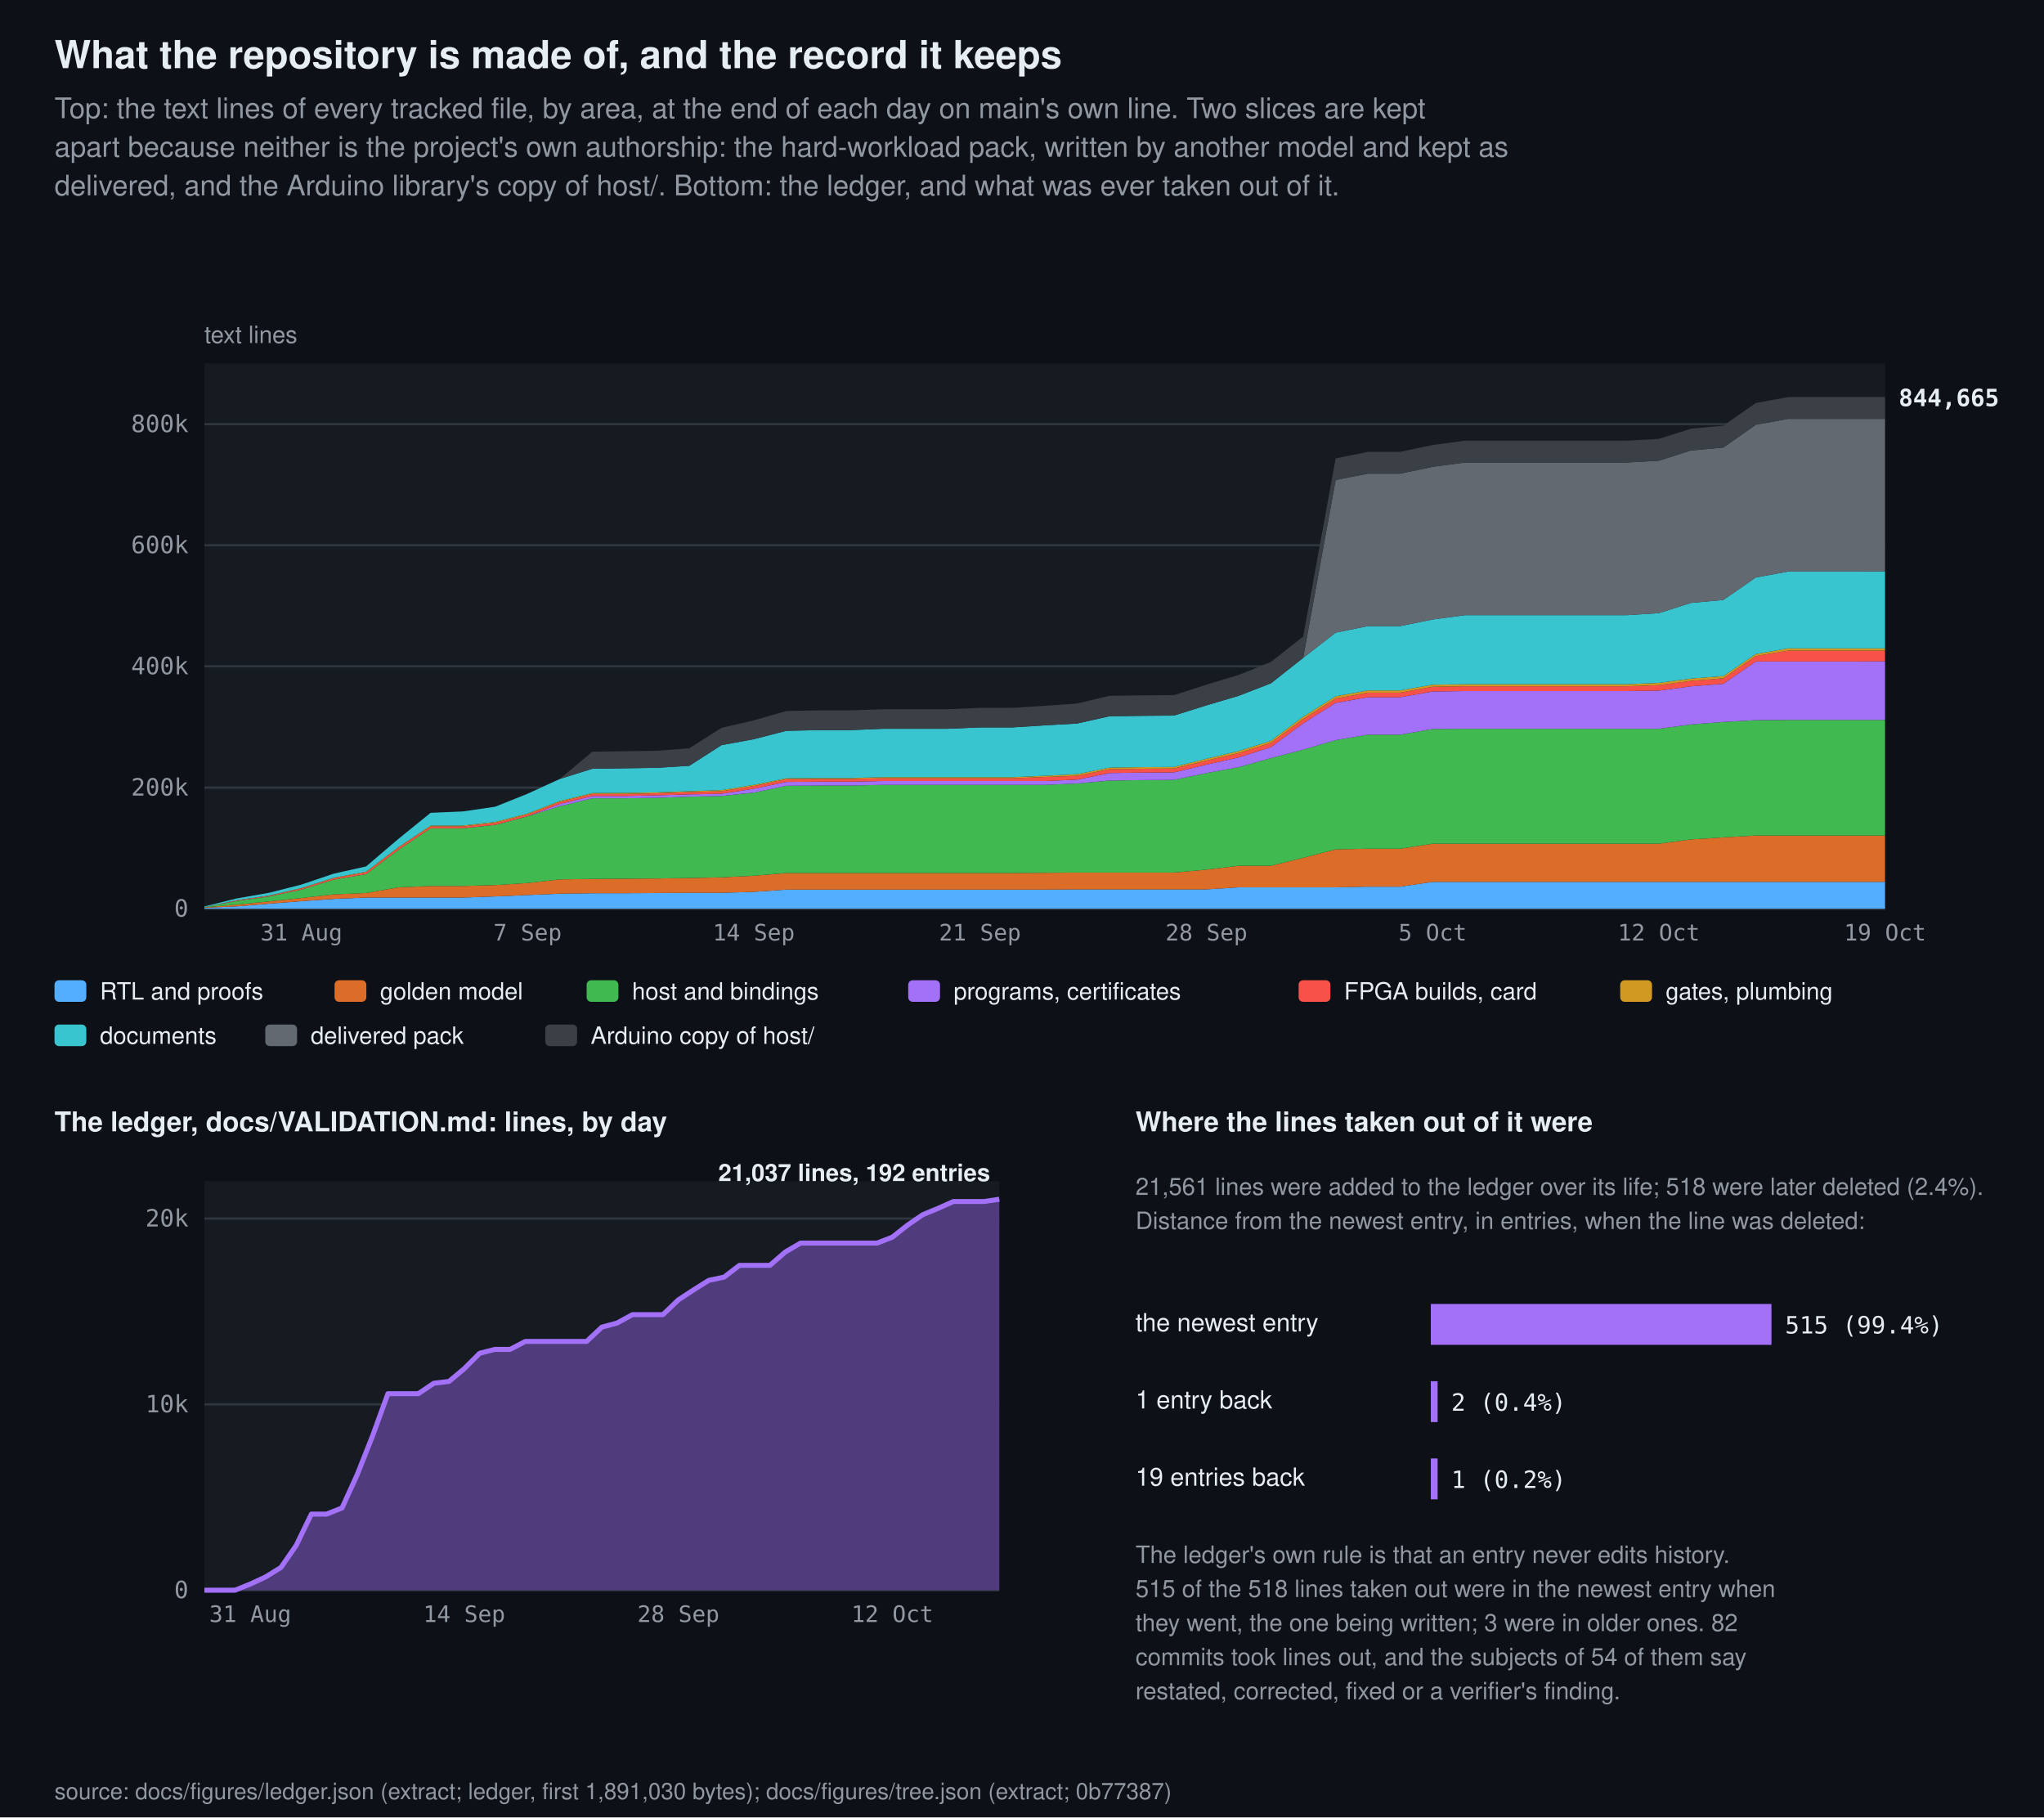
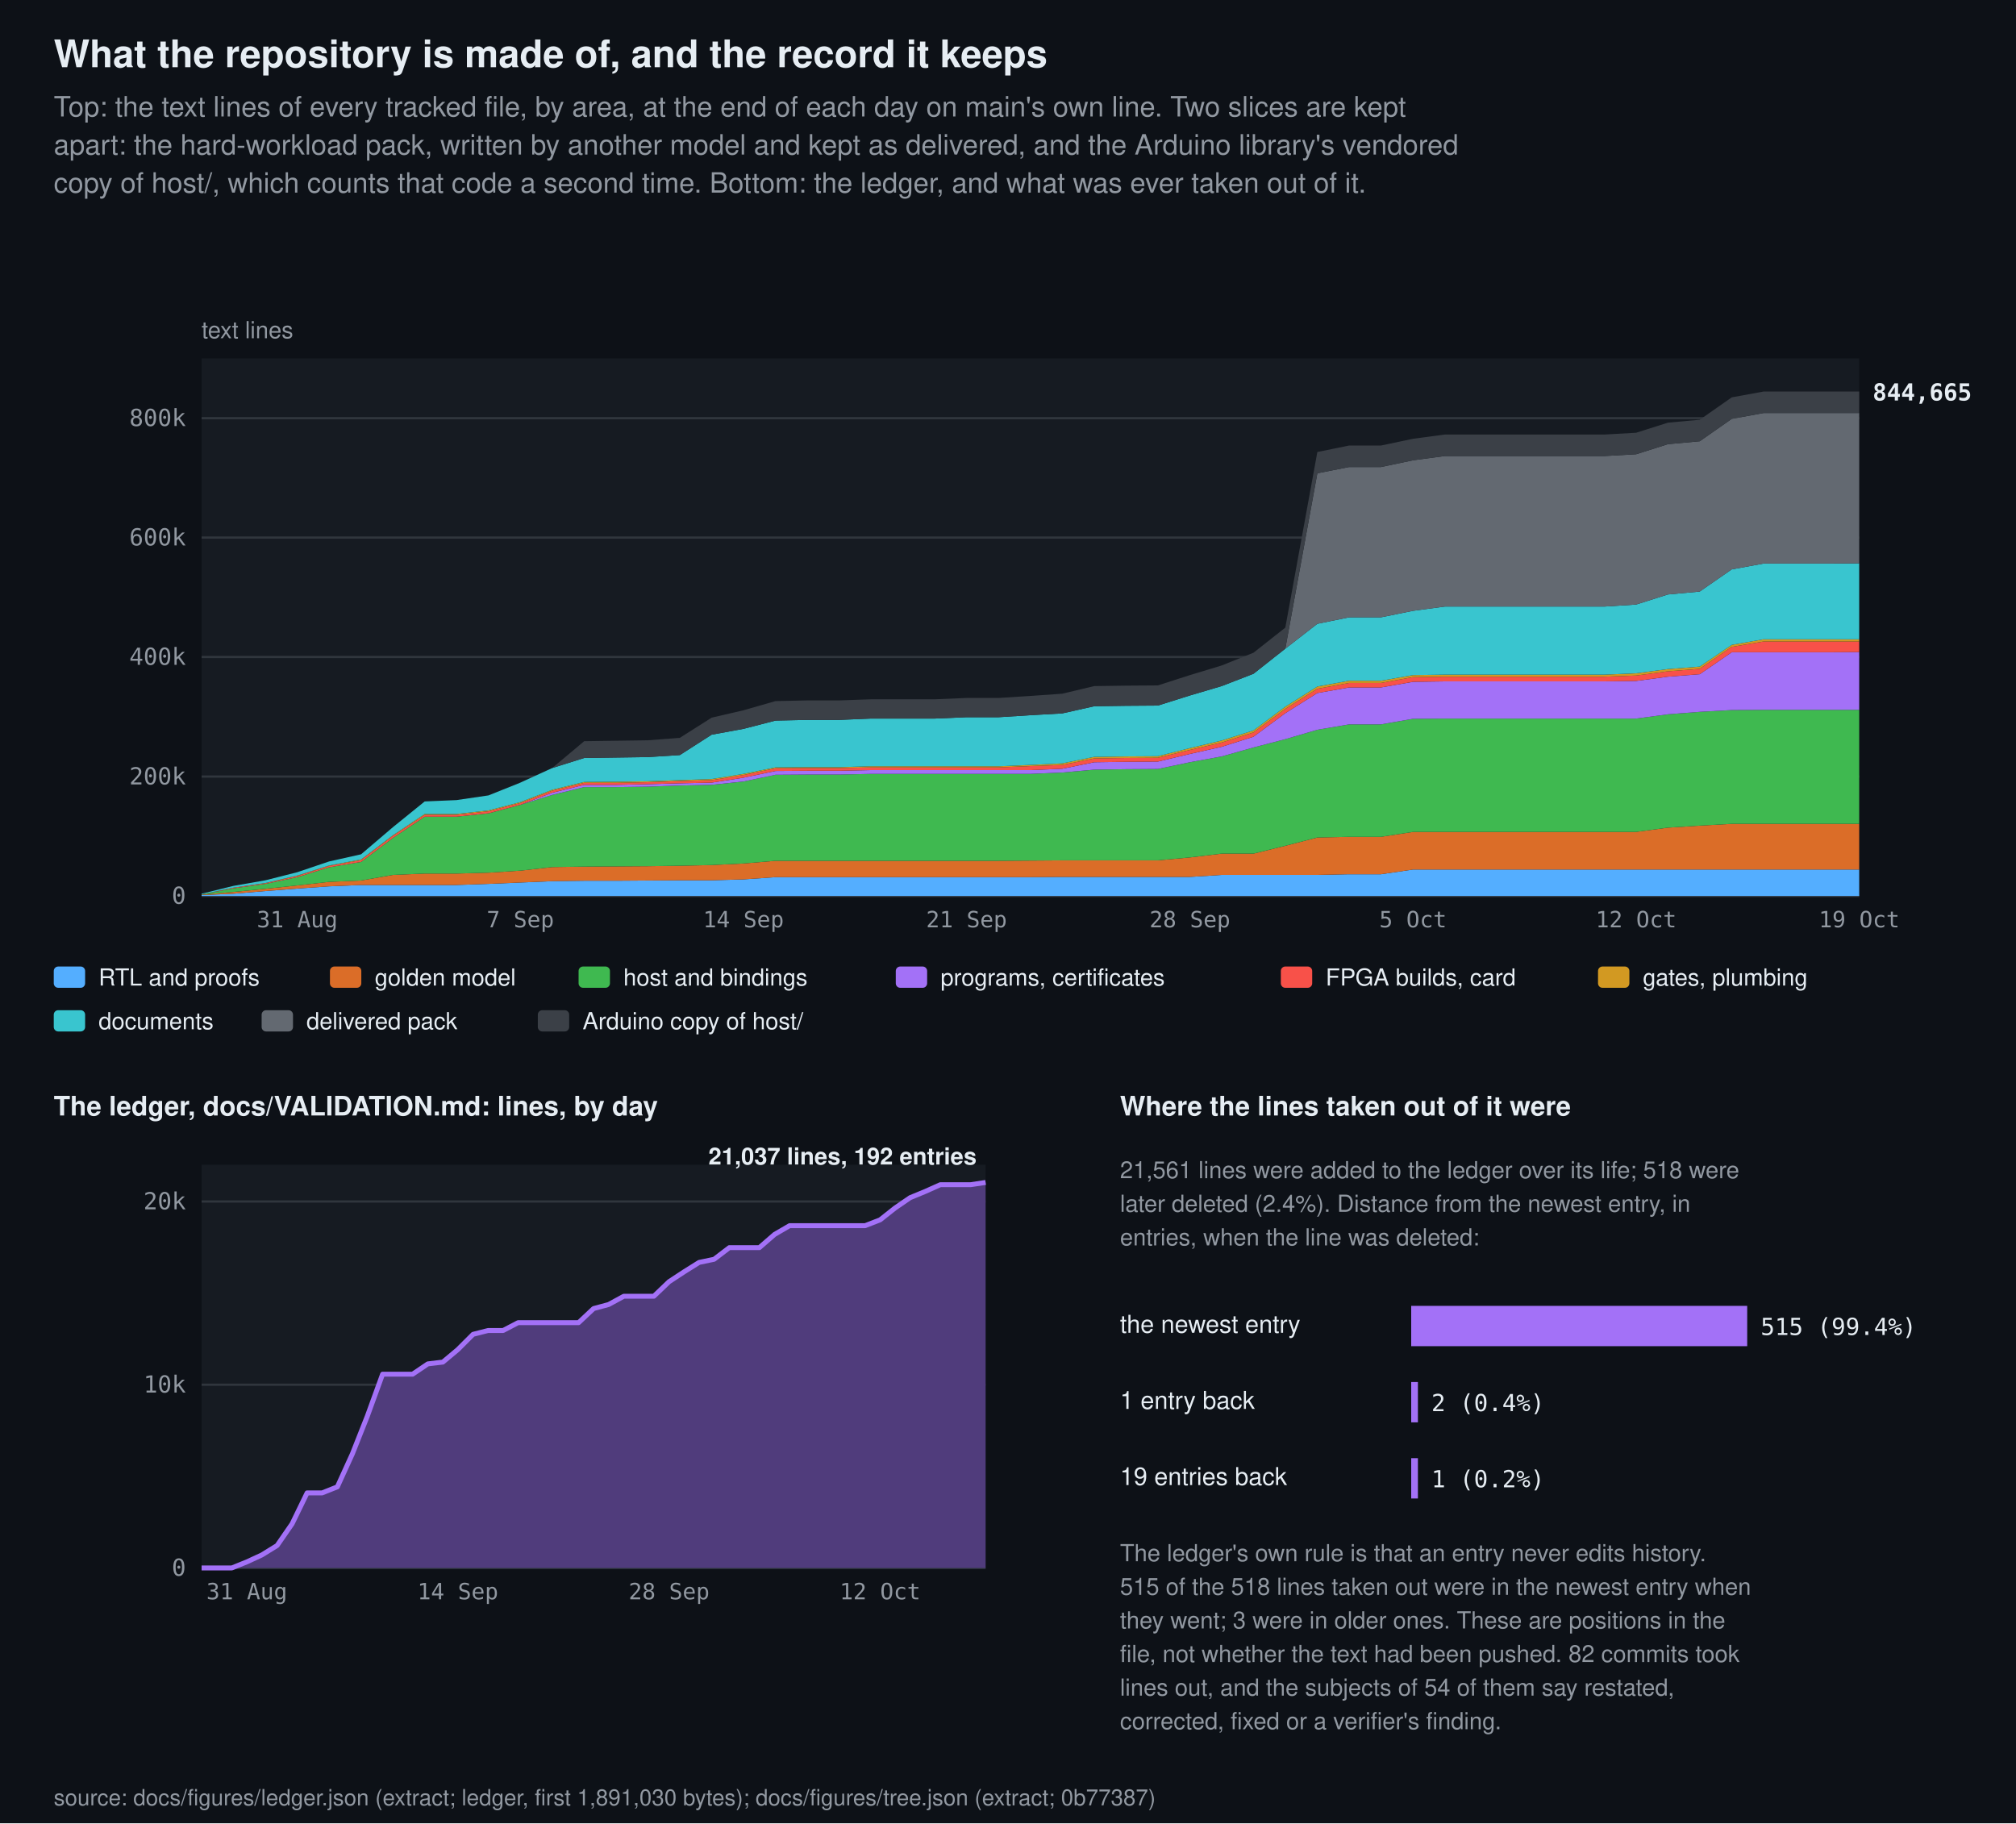
- <svg xmlns="http://www.w3.org/2000/svg" width="900" height="800" viewBox="0 0 900 800" role="img" aria-label="Text lines in the repository by area at the end of each day, and the validation ledger's size, with the lines ever deleted from it: 518 of 21,561, 515 of them in the newest entry.">
-   <rect width="900" height="800" fill="#0d1117" />
+ <svg xmlns="http://www.w3.org/2000/svg" width="900" height="814" viewBox="0 0 900 814" role="img" aria-label="Text lines in the repository by area at the end of each day, and the validation ledger's size, with the lines ever deleted from it: 518 of 21,561, 515 of them in the newest entry.">
+   <rect width="900" height="814" fill="#0d1117" />
  <text x="24.0" y="30.0" font-family="-apple-system,BlinkMacSystemFont,'Segoe UI',Helvetica,Arial,sans-serif" font-size="17" fill="#e6edf3" font-weight="600">What the repository is made of, and the record it keeps</text>
  <text x="24.0" y="52.0" font-family="-apple-system,BlinkMacSystemFont,'Segoe UI',Helvetica,Arial,sans-serif" font-size="12.5" fill="#9198a1">Top: the text lines of every tracked file, by area, at the end of each day on main's own line. Two slices are kept</text>
-   <text x="24.0" y="69.0" font-family="-apple-system,BlinkMacSystemFont,'Segoe UI',Helvetica,Arial,sans-serif" font-size="12.5" fill="#9198a1">apart because neither is the project's own authorship: the hard-workload pack, written by another model and kept as</text>
-   <text x="24.0" y="86.0" font-family="-apple-system,BlinkMacSystemFont,'Segoe UI',Helvetica,Arial,sans-serif" font-size="12.5" fill="#9198a1">delivered, and the Arduino library's copy of host/. Bottom: the ledger, and what was ever taken out of it.</text>
+   <text x="24.0" y="69.0" font-family="-apple-system,BlinkMacSystemFont,'Segoe UI',Helvetica,Arial,sans-serif" font-size="12.5" fill="#9198a1">apart: the hard-workload pack, written by another model and kept as delivered, and the Arduino library's vendored</text>
+   <text x="24.0" y="86.0" font-family="-apple-system,BlinkMacSystemFont,'Segoe UI',Helvetica,Arial,sans-serif" font-size="12.5" fill="#9198a1">copy of host/, which counts that code a second time. Bottom: the ledger, and what was ever taken out of it.</text>
  <rect x="90.0" y="160.0" width="740.0" height="240.0" fill="#161b22" />
  <line x1="90.0" y1="400.0" x2="830.0" y2="400.0" stroke="#30363d" stroke-width="1" />
  <text x="83.0" y="403.5" font-family="ui-monospace,SFMono-Regular,'SF Mono',Menlo,Consolas,monospace" font-size="10.5" fill="#9198a1" text-anchor="end">0</text>
  <line x1="90.0" y1="346.7" x2="830.0" y2="346.7" stroke="#30363d" stroke-width="1" />
  <text x="83.0" y="350.2" font-family="ui-monospace,SFMono-Regular,'SF Mono',Menlo,Consolas,monospace" font-size="10.5" fill="#9198a1" text-anchor="end">200k</text>
  <line x1="90.0" y1="293.3" x2="830.0" y2="293.3" stroke="#30363d" stroke-width="1" />
  <text x="83.0" y="296.8" font-family="ui-monospace,SFMono-Regular,'SF Mono',Menlo,Consolas,monospace" font-size="10.5" fill="#9198a1" text-anchor="end">400k</text>
  <line x1="90.0" y1="240.0" x2="830.0" y2="240.0" stroke="#30363d" stroke-width="1" />
  <text x="83.0" y="243.5" font-family="ui-monospace,SFMono-Regular,'SF Mono',Menlo,Consolas,monospace" font-size="10.5" fill="#9198a1" text-anchor="end">600k</text>
  <line x1="90.0" y1="186.7" x2="830.0" y2="186.7" stroke="#30363d" stroke-width="1" />
  <text x="83.0" y="190.2" font-family="ui-monospace,SFMono-Regular,'SF Mono',Menlo,Consolas,monospace" font-size="10.5" fill="#9198a1" text-anchor="end">800k</text>
  <path d="M90.0,399.6 L104.2,399.0 L118.5,397.8 L132.7,396.7 L146.9,395.7 L161.2,395.1 L175.4,395.1 L189.6,395.1 L203.8,395.1 L218.1,394.6 L232.3,394.0 L246.5,393.4 L260.8,393.2 L275.0,393.2 L289.2,393.1 L303.5,393.0 L317.7,393.0 L331.9,392.6 L346.2,391.6 L360.4,391.6 L374.6,391.6 L388.8,391.6 L403.1,391.6 L417.3,391.6 L431.5,391.6 L445.8,391.6 L460.0,391.6 L474.2,391.5 L488.5,391.5 L502.7,391.5 L516.9,391.5 L531.2,391.5 L545.4,390.6 L559.6,390.6 L573.8,390.6 L588.1,390.6 L602.3,390.3 L616.5,390.3 L630.8,388.2 L645.0,388.2 L659.2,388.2 L673.5,388.2 L687.7,388.2 L701.9,388.2 L716.2,388.2 L730.4,388.2 L744.6,388.2 L758.8,388.2 L773.1,388.2 L787.3,388.2 L801.5,388.2 L815.8,388.2 L830.0,388.2 L830.0,400.0 L815.8,400.0 L801.5,400.0 L787.3,400.0 L773.1,400.0 L758.8,400.0 L744.6,400.0 L730.4,400.0 L716.2,400.0 L701.9,400.0 L687.7,400.0 L673.5,400.0 L659.2,400.0 L645.0,400.0 L630.8,400.0 L616.5,400.0 L602.3,400.0 L588.1,400.0 L573.8,400.0 L559.6,400.0 L545.4,400.0 L531.2,400.0 L516.9,400.0 L502.7,400.0 L488.5,400.0 L474.2,400.0 L460.0,400.0 L445.8,400.0 L431.5,400.0 L417.3,400.0 L403.1,400.0 L388.8,400.0 L374.6,400.0 L360.4,400.0 L346.2,400.0 L331.9,400.0 L317.7,400.0 L303.5,400.0 L289.2,400.0 L275.0,400.0 L260.8,400.0 L246.5,400.0 L232.3,400.0 L218.1,400.0 L203.8,400.0 L189.6,400.0 L175.4,400.0 L161.2,400.0 L146.9,400.0 L132.7,400.0 L118.5,400.0 L104.2,400.0 L90.0,400.0 Z" fill="#54aeff" stroke="none" />
  <path d="M90.0,399.4 L104.2,398.2 L118.5,396.8 L132.7,395.3 L146.9,393.7 L161.2,393.1 L175.4,390.6 L189.6,390.0 L203.8,390.0 L218.1,389.6 L232.3,388.7 L246.5,387.1 L260.8,386.9 L275.0,386.8 L289.2,386.7 L303.5,386.5 L317.7,386.2 L331.9,385.5 L346.2,384.3 L360.4,384.3 L374.6,384.3 L388.8,384.3 L403.1,384.3 L417.3,384.3 L431.5,384.3 L445.8,384.3 L460.0,384.2 L474.2,384.1 L488.5,384.1 L502.7,384.1 L516.9,384.1 L531.2,382.8 L545.4,381.1 L559.6,381.1 L573.8,377.6 L588.1,373.9 L602.3,373.6 L616.5,373.6 L630.8,371.4 L645.0,371.4 L659.2,371.4 L673.5,371.4 L687.7,371.4 L701.9,371.4 L716.2,371.4 L730.4,371.4 L744.6,369.5 L758.8,368.6 L773.1,367.8 L787.3,367.8 L801.5,367.8 L815.8,367.8 L830.0,367.8 L830.0,388.2 L815.8,388.2 L801.5,388.2 L787.3,388.2 L773.1,388.2 L758.8,388.2 L744.6,388.2 L730.4,388.2 L716.2,388.2 L701.9,388.2 L687.7,388.2 L673.5,388.2 L659.2,388.2 L645.0,388.2 L630.8,388.2 L616.5,390.3 L602.3,390.3 L588.1,390.6 L573.8,390.6 L559.6,390.6 L545.4,390.6 L531.2,391.5 L516.9,391.5 L502.7,391.5 L488.5,391.5 L474.2,391.5 L460.0,391.6 L445.8,391.6 L431.5,391.6 L417.3,391.6 L403.1,391.6 L388.8,391.6 L374.6,391.6 L360.4,391.6 L346.2,391.6 L331.9,392.6 L317.7,393.0 L303.5,393.0 L289.2,393.1 L275.0,393.2 L260.8,393.2 L246.5,393.4 L232.3,394.0 L218.1,394.6 L203.8,395.1 L189.6,395.1 L175.4,395.1 L161.2,395.1 L146.9,395.7 L132.7,396.7 L118.5,397.8 L104.2,399.0 L90.0,399.6 Z" fill="#db6d28" stroke="none" />
  <path d="M90.0,399.3 L104.2,396.6 L118.5,394.6 L132.7,391.6 L146.9,387.2 L161.2,384.8 L175.4,374.1 L189.6,364.6 L203.8,364.6 L218.1,363.1 L232.3,359.3 L246.5,354.9 L260.8,351.4 L275.0,351.4 L289.2,351.2 L303.5,350.7 L317.7,350.4 L331.9,348.9 L346.2,345.9 L360.4,345.8 L374.6,345.8 L388.8,345.5 L403.1,345.5 L417.3,345.5 L431.5,345.5 L445.8,345.5 L460.0,345.5 L474.2,344.9 L488.5,343.6 L502.7,343.4 L516.9,343.3 L531.2,340.3 L545.4,337.7 L559.6,333.7 L573.8,330.0 L588.1,325.8 L602.3,323.4 L616.5,323.4 L630.8,320.9 L645.0,320.8 L659.2,320.8 L673.5,320.8 L687.7,320.8 L701.9,320.8 L716.2,320.8 L730.4,320.8 L744.6,318.9 L758.8,317.8 L773.1,317.0 L787.3,316.9 L801.5,316.9 L815.8,316.9 L830.0,316.9 L830.0,367.8 L815.8,367.8 L801.5,367.8 L787.3,367.8 L773.1,367.8 L758.8,368.6 L744.6,369.5 L730.4,371.4 L716.2,371.4 L701.9,371.4 L687.7,371.4 L673.5,371.4 L659.2,371.4 L645.0,371.4 L630.8,371.4 L616.5,373.6 L602.3,373.6 L588.1,373.9 L573.8,377.6 L559.6,381.1 L545.4,381.1 L531.2,382.8 L516.9,384.1 L502.7,384.1 L488.5,384.1 L474.2,384.1 L460.0,384.2 L445.8,384.3 L431.5,384.3 L417.3,384.3 L403.1,384.3 L388.8,384.3 L374.6,384.3 L360.4,384.3 L346.2,384.3 L331.9,385.5 L317.7,386.2 L303.5,386.5 L289.2,386.7 L275.0,386.8 L260.8,386.9 L246.5,387.1 L232.3,388.7 L218.1,389.6 L203.8,390.0 L189.6,390.0 L175.4,390.6 L161.2,393.1 L146.9,393.7 L132.7,395.3 L118.5,396.8 L104.2,398.2 L90.0,399.4 Z" fill="#3fb950" stroke="none" />
  <path d="M90.0,399.3 L104.2,396.6 L118.5,394.6 L132.7,391.6 L146.9,387.2 L161.2,384.8 L175.4,374.1 L189.6,364.6 L203.8,364.6 L218.1,363.1 L232.3,359.3 L246.5,353.9 L260.8,350.4 L275.0,350.4 L289.2,350.1 L303.5,349.7 L317.7,349.4 L331.9,347.2 L346.2,344.2 L360.4,344.1 L374.6,344.1 L388.8,343.8 L403.1,343.8 L417.3,343.8 L431.5,343.8 L445.8,343.8 L460.0,343.8 L474.2,343.2 L488.5,340.3 L502.7,340.1 L516.9,340.0 L531.2,336.6 L545.4,333.4 L559.6,328.9 L573.8,318.4 L588.1,309.4 L602.3,306.9 L616.5,306.9 L630.8,304.4 L645.0,304.2 L659.2,304.2 L673.5,304.2 L687.7,304.2 L701.9,304.2 L716.2,304.2 L730.4,304.0 L744.6,302.1 L758.8,301.0 L773.1,291.2 L787.3,291.2 L801.5,291.2 L815.8,291.2 L830.0,291.1 L830.0,316.9 L815.8,316.9 L801.5,316.9 L787.3,316.9 L773.1,317.0 L758.8,317.8 L744.6,318.9 L730.4,320.8 L716.2,320.8 L701.9,320.8 L687.7,320.8 L673.5,320.8 L659.2,320.8 L645.0,320.8 L630.8,320.9 L616.5,323.4 L602.3,323.4 L588.1,325.8 L573.8,330.0 L559.6,333.7 L545.4,337.7 L531.2,340.3 L516.9,343.3 L502.7,343.4 L488.5,343.6 L474.2,344.9 L460.0,345.5 L445.8,345.5 L431.5,345.5 L417.3,345.5 L403.1,345.5 L388.8,345.5 L374.6,345.8 L360.4,345.8 L346.2,345.9 L331.9,348.9 L317.7,350.4 L303.5,350.7 L289.2,351.2 L275.0,351.4 L260.8,351.4 L246.5,354.9 L232.3,359.3 L218.1,363.1 L203.8,364.6 L189.6,364.6 L175.4,374.1 L161.2,384.8 L146.9,387.2 L132.7,391.6 L118.5,394.6 L104.2,396.6 L90.0,399.3 Z" fill="#a371f7" stroke="none" />
  <path d="M90.0,399.3 L104.2,396.3 L118.5,394.3 L132.7,391.1 L146.9,386.6 L161.2,384.0 L175.4,373.2 L189.6,363.8 L203.8,363.8 L218.1,362.2 L232.3,358.5 L246.5,353.0 L260.8,349.5 L275.0,349.5 L289.2,349.2 L303.5,348.7 L317.7,348.3 L331.9,346.0 L346.2,343.0 L360.4,342.9 L374.6,342.9 L388.8,342.6 L403.1,342.6 L417.3,342.6 L431.5,342.6 L445.8,342.6 L460.0,342.0 L474.2,341.5 L488.5,338.6 L502.7,338.4 L516.9,338.3 L531.2,334.8 L545.4,331.5 L559.6,327.0 L573.8,316.5 L588.1,307.5 L602.3,304.9 L616.5,304.9 L630.8,302.3 L645.0,302.1 L659.2,302.1 L673.5,302.1 L687.7,302.1 L701.9,302.1 L716.2,302.1 L730.4,301.6 L744.6,299.7 L758.8,298.6 L773.1,288.8 L787.3,286.4 L801.5,286.4 L815.8,286.4 L830.0,286.4 L830.0,291.1 L815.8,291.2 L801.5,291.2 L787.3,291.2 L773.1,291.2 L758.8,301.0 L744.6,302.1 L730.4,304.0 L716.2,304.2 L701.9,304.2 L687.7,304.2 L673.5,304.2 L659.2,304.2 L645.0,304.2 L630.8,304.4 L616.5,306.9 L602.3,306.9 L588.1,309.4 L573.8,318.4 L559.6,328.9 L545.4,333.4 L531.2,336.6 L516.9,340.0 L502.7,340.1 L488.5,340.3 L474.2,343.2 L460.0,343.8 L445.8,343.8 L431.5,343.8 L417.3,343.8 L403.1,343.8 L388.8,343.8 L374.6,344.1 L360.4,344.1 L346.2,344.2 L331.9,347.2 L317.7,349.4 L303.5,349.7 L289.2,350.1 L275.0,350.4 L260.8,350.4 L246.5,353.9 L232.3,359.3 L218.1,363.1 L203.8,364.6 L189.6,364.6 L175.4,374.1 L161.2,384.8 L146.9,387.2 L132.7,391.6 L118.5,394.6 L104.2,396.6 L90.0,399.3 Z" fill="#f85149" stroke="none" />
  <path d="M90.0,399.3 L104.2,396.3 L118.5,394.2 L132.7,390.9 L146.9,386.4 L161.2,383.7 L175.4,372.9 L189.6,363.4 L203.8,363.4 L218.1,361.8 L232.3,358.1 L246.5,352.6 L260.8,349.1 L275.0,349.0 L289.2,348.8 L303.5,348.3 L317.7,347.8 L331.9,345.5 L346.2,342.6 L360.4,342.5 L374.6,342.5 L388.8,342.1 L403.1,342.1 L417.3,342.1 L431.5,342.1 L445.8,342.1 L460.0,341.5 L474.2,340.8 L488.5,337.9 L502.7,337.7 L516.9,337.6 L531.2,334.0 L545.4,330.6 L559.6,326.1 L573.8,315.5 L588.1,306.5 L602.3,303.9 L616.5,303.9 L630.8,301.4 L645.0,301.2 L659.2,301.2 L673.5,301.2 L687.7,301.2 L701.9,301.2 L716.2,301.2 L730.4,300.6 L744.6,298.7 L758.8,297.6 L773.1,287.9 L787.3,285.4 L801.5,285.4 L815.8,285.4 L830.0,285.4 L830.0,286.4 L815.8,286.4 L801.5,286.4 L787.3,286.4 L773.1,288.8 L758.8,298.6 L744.6,299.7 L730.4,301.6 L716.2,302.1 L701.9,302.1 L687.7,302.1 L673.5,302.1 L659.2,302.1 L645.0,302.1 L630.8,302.3 L616.5,304.9 L602.3,304.9 L588.1,307.5 L573.8,316.5 L559.6,327.0 L545.4,331.5 L531.2,334.8 L516.9,338.3 L502.7,338.4 L488.5,338.6 L474.2,341.5 L460.0,342.0 L445.8,342.6 L431.5,342.6 L417.3,342.6 L403.1,342.6 L388.8,342.6 L374.6,342.9 L360.4,342.9 L346.2,343.0 L331.9,346.0 L317.7,348.3 L303.5,348.7 L289.2,349.2 L275.0,349.5 L260.8,349.5 L246.5,353.0 L232.3,358.5 L218.1,362.2 L203.8,363.8 L189.6,363.8 L175.4,373.2 L161.2,384.0 L146.9,386.6 L132.7,391.1 L118.5,394.3 L104.2,396.3 L90.0,399.3 Z" fill="#d29922" stroke="none" />
  <path d="M90.0,399.0 L104.2,395.5 L118.5,393.0 L132.7,389.4 L146.9,384.6 L161.2,381.4 L175.4,369.3 L189.6,357.8 L203.8,357.2 L218.1,355.1 L232.3,349.4 L246.5,342.9 L260.8,338.4 L275.0,338.2 L289.2,338.0 L303.5,337.1 L317.7,328.0 L331.9,325.4 L346.2,321.7 L360.4,321.4 L374.6,321.4 L388.8,320.8 L403.1,320.8 L417.3,320.8 L431.5,320.2 L445.8,320.2 L460.0,319.3 L474.2,318.5 L488.5,315.3 L502.7,315.1 L516.9,315.0 L531.2,310.5 L545.4,306.3 L559.6,300.8 L573.8,289.6 L588.1,278.5 L602.3,275.6 L616.5,275.6 L630.8,272.7 L645.0,270.8 L659.2,270.8 L673.5,270.8 L687.7,270.8 L701.9,270.8 L716.2,270.8 L730.4,269.9 L744.6,265.4 L758.8,264.1 L773.1,254.2 L787.3,251.6 L801.5,251.6 L815.8,251.6 L830.0,251.5 L830.0,285.4 L815.8,285.4 L801.5,285.4 L787.3,285.4 L773.1,287.9 L758.8,297.6 L744.6,298.7 L730.4,300.6 L716.2,301.2 L701.9,301.2 L687.7,301.2 L673.5,301.2 L659.2,301.2 L645.0,301.2 L630.8,301.4 L616.5,303.9 L602.3,303.9 L588.1,306.5 L573.8,315.5 L559.6,326.1 L545.4,330.6 L531.2,334.0 L516.9,337.6 L502.7,337.7 L488.5,337.9 L474.2,340.8 L460.0,341.5 L445.8,342.1 L431.5,342.1 L417.3,342.1 L403.1,342.1 L388.8,342.1 L374.6,342.5 L360.4,342.5 L346.2,342.6 L331.9,345.5 L317.7,347.8 L303.5,348.3 L289.2,348.8 L275.0,349.0 L260.8,349.1 L246.5,352.6 L232.3,358.1 L218.1,361.8 L203.8,363.4 L189.6,363.4 L175.4,372.9 L161.2,383.7 L146.9,386.4 L132.7,390.9 L118.5,394.2 L104.2,396.3 L90.0,399.3 Z" fill="#39c5cf" stroke="none" />
  <path d="M90.0,399.0 L104.2,395.5 L118.5,393.0 L132.7,389.4 L146.9,384.6 L161.2,381.4 L175.4,369.3 L189.6,357.8 L203.8,357.2 L218.1,355.1 L232.3,349.4 L246.5,342.9 L260.8,338.4 L275.0,338.2 L289.2,338.0 L303.5,337.1 L317.7,328.0 L331.9,325.4 L346.2,321.7 L360.4,321.4 L374.6,321.4 L388.8,320.8 L403.1,320.8 L417.3,320.8 L431.5,320.2 L445.8,320.2 L460.0,319.3 L474.2,318.5 L488.5,315.3 L502.7,315.1 L516.9,315.0 L531.2,310.5 L545.4,306.3 L559.6,300.8 L573.8,289.6 L588.1,211.3 L602.3,208.5 L616.5,208.5 L630.8,205.5 L645.0,203.6 L659.2,203.6 L673.5,203.6 L687.7,203.6 L701.9,203.6 L716.2,203.6 L730.4,202.8 L744.6,198.3 L758.8,197.0 L773.1,187.0 L787.3,184.4 L801.5,184.4 L815.8,184.4 L830.0,184.4 L830.0,251.5 L815.8,251.6 L801.5,251.6 L787.3,251.6 L773.1,254.2 L758.8,264.1 L744.6,265.4 L730.4,269.9 L716.2,270.8 L701.9,270.8 L687.7,270.8 L673.5,270.8 L659.2,270.8 L645.0,270.8 L630.8,272.7 L616.5,275.6 L602.3,275.6 L588.1,278.5 L573.8,289.6 L559.6,300.8 L545.4,306.3 L531.2,310.5 L516.9,315.0 L502.7,315.1 L488.5,315.3 L474.2,318.5 L460.0,319.3 L445.8,320.2 L431.5,320.2 L417.3,320.8 L403.1,320.8 L388.8,320.8 L374.6,321.4 L360.4,321.4 L346.2,321.7 L331.9,325.4 L317.7,328.0 L303.5,337.1 L289.2,338.0 L275.0,338.2 L260.8,338.4 L246.5,342.9 L232.3,349.4 L218.1,355.1 L203.8,357.2 L189.6,357.8 L175.4,369.3 L161.2,381.4 L146.9,384.6 L132.7,389.4 L118.5,393.0 L104.2,395.5 L90.0,399.0 Z" fill="#636971" stroke="none" />
  <path d="M90.0,399.0 L104.2,395.5 L118.5,393.0 L132.7,389.4 L146.9,384.6 L161.2,381.4 L175.4,369.3 L189.6,357.8 L203.8,357.2 L218.1,355.1 L232.3,349.4 L246.5,342.9 L260.8,330.9 L275.0,330.7 L289.2,330.5 L303.5,329.4 L317.7,320.4 L331.9,317.1 L346.2,313.0 L360.4,312.7 L374.6,312.7 L388.8,312.2 L403.1,312.2 L417.3,312.2 L431.5,311.6 L445.8,311.6 L460.0,310.7 L474.2,309.7 L488.5,306.3 L502.7,306.1 L516.9,306.0 L531.2,301.4 L545.4,297.1 L559.6,291.4 L573.8,280.2 L588.1,201.8 L602.3,198.9 L616.5,198.9 L630.8,195.9 L645.0,194.0 L659.2,194.0 L673.5,194.0 L687.7,194.0 L701.9,194.0 L716.2,194.0 L730.4,193.2 L744.6,188.7 L758.8,187.4 L773.1,177.4 L787.3,174.8 L801.5,174.8 L815.8,174.8 L830.0,174.8 L830.0,184.4 L815.8,184.4 L801.5,184.4 L787.3,184.4 L773.1,187.0 L758.8,197.0 L744.6,198.3 L730.4,202.8 L716.2,203.6 L701.9,203.6 L687.7,203.6 L673.5,203.6 L659.2,203.6 L645.0,203.6 L630.8,205.5 L616.5,208.5 L602.3,208.5 L588.1,211.3 L573.8,289.6 L559.6,300.8 L545.4,306.3 L531.2,310.5 L516.9,315.0 L502.7,315.1 L488.5,315.3 L474.2,318.5 L460.0,319.3 L445.8,320.2 L431.5,320.2 L417.3,320.8 L403.1,320.8 L388.8,320.8 L374.6,321.4 L360.4,321.4 L346.2,321.7 L331.9,325.4 L317.7,328.0 L303.5,337.1 L289.2,338.0 L275.0,338.2 L260.8,338.4 L246.5,342.9 L232.3,349.4 L218.1,355.1 L203.8,357.2 L189.6,357.8 L175.4,369.3 L161.2,381.4 L146.9,384.6 L132.7,389.4 L118.5,393.0 L104.2,395.5 L90.0,399.0 Z" fill="#3b4047" stroke="none" />
  <text x="132.7" y="414.0" font-family="ui-monospace,SFMono-Regular,'SF Mono',Menlo,Consolas,monospace" font-size="10" fill="#9198a1" text-anchor="middle">31 Aug</text>
  <text x="232.3" y="414.0" font-family="ui-monospace,SFMono-Regular,'SF Mono',Menlo,Consolas,monospace" font-size="10" fill="#9198a1" text-anchor="middle">7 Sep</text>
  <text x="331.9" y="414.0" font-family="ui-monospace,SFMono-Regular,'SF Mono',Menlo,Consolas,monospace" font-size="10" fill="#9198a1" text-anchor="middle">14 Sep</text>
  <text x="431.5" y="414.0" font-family="ui-monospace,SFMono-Regular,'SF Mono',Menlo,Consolas,monospace" font-size="10" fill="#9198a1" text-anchor="middle">21 Sep</text>
  <text x="531.2" y="414.0" font-family="ui-monospace,SFMono-Regular,'SF Mono',Menlo,Consolas,monospace" font-size="10" fill="#9198a1" text-anchor="middle">28 Sep</text>
  <text x="630.8" y="414.0" font-family="ui-monospace,SFMono-Regular,'SF Mono',Menlo,Consolas,monospace" font-size="10" fill="#9198a1" text-anchor="middle">5 Oct</text>
  <text x="730.4" y="414.0" font-family="ui-monospace,SFMono-Regular,'SF Mono',Menlo,Consolas,monospace" font-size="10" fill="#9198a1" text-anchor="middle">12 Oct</text>
  <text x="830.0" y="414.0" font-family="ui-monospace,SFMono-Regular,'SF Mono',Menlo,Consolas,monospace" font-size="10" fill="#9198a1" text-anchor="middle">19 Oct</text>
  <text x="90.0" y="151.0" font-family="-apple-system,BlinkMacSystemFont,'Segoe UI',Helvetica,Arial,sans-serif" font-size="10.5" fill="#9198a1">text lines</text>
  <text x="836.0" y="178.8" font-family="ui-monospace,SFMono-Regular,'SF Mono',Menlo,Consolas,monospace" font-size="10.5" fill="#e6edf3" font-weight="600">844,665</text>
  <rect x="24.0" y="431.5" width="14.0" height="9.5" fill="#54aeff" rx="2" />
  <text x="44.0" y="440.0" font-family="-apple-system,BlinkMacSystemFont,'Segoe UI',Helvetica,Arial,sans-serif" font-size="10.5" fill="#e6edf3">RTL and proofs</text>
  <rect x="147.3" y="431.5" width="14.0" height="9.5" fill="#db6d28" rx="2" />
  <text x="167.3" y="440.0" font-family="-apple-system,BlinkMacSystemFont,'Segoe UI',Helvetica,Arial,sans-serif" font-size="10.5" fill="#e6edf3">golden model</text>
  <rect x="258.3" y="431.5" width="14.0" height="9.5" fill="#3fb950" rx="2" />
  <text x="278.3" y="440.0" font-family="-apple-system,BlinkMacSystemFont,'Segoe UI',Helvetica,Arial,sans-serif" font-size="10.5" fill="#e6edf3">host and bindings</text>
  <rect x="399.9" y="431.5" width="14.0" height="9.5" fill="#a371f7" rx="2" />
  <text x="419.9" y="440.0" font-family="-apple-system,BlinkMacSystemFont,'Segoe UI',Helvetica,Arial,sans-serif" font-size="10.5" fill="#e6edf3">programs, certificates</text>
  <rect x="571.8" y="431.5" width="14.0" height="9.5" fill="#f85149" rx="2" />
  <text x="591.8" y="440.0" font-family="-apple-system,BlinkMacSystemFont,'Segoe UI',Helvetica,Arial,sans-serif" font-size="10.5" fill="#e6edf3">FPGA builds, card</text>
  <rect x="713.4" y="431.5" width="14.0" height="9.5" fill="#d29922" rx="2" />
  <text x="733.4" y="440.0" font-family="-apple-system,BlinkMacSystemFont,'Segoe UI',Helvetica,Arial,sans-serif" font-size="10.5" fill="#e6edf3">gates, plumbing</text>
  <rect x="24.0" y="451.0" width="14.0" height="9.5" fill="#39c5cf" rx="2" />
  <text x="44.0" y="459.5" font-family="-apple-system,BlinkMacSystemFont,'Segoe UI',Helvetica,Arial,sans-serif" font-size="10.5" fill="#e6edf3">documents</text>
  <rect x="116.8" y="451.0" width="14.0" height="9.5" fill="#636971" rx="2" />
  <text x="136.8" y="459.5" font-family="-apple-system,BlinkMacSystemFont,'Segoe UI',Helvetica,Arial,sans-serif" font-size="10.5" fill="#e6edf3">delivered pack</text>
  <rect x="240.1" y="451.0" width="14.0" height="9.5" fill="#3b4047" rx="2" />
  <text x="260.1" y="459.5" font-family="-apple-system,BlinkMacSystemFont,'Segoe UI',Helvetica,Arial,sans-serif" font-size="10.5" fill="#e6edf3">Arduino copy of host/</text>
  <text x="24.0" y="498.0" font-family="-apple-system,BlinkMacSystemFont,'Segoe UI',Helvetica,Arial,sans-serif" font-size="12" fill="#e6edf3" font-weight="600">The ledger, docs/VALIDATION.md: lines, by day</text>
  <rect x="90.0" y="520.0" width="350.0" height="180.0" fill="#161b22" />
  <line x1="90.0" y1="700.0" x2="440.0" y2="700.0" stroke="#30363d" stroke-width="1" />
  <text x="83.0" y="703.5" font-family="ui-monospace,SFMono-Regular,'SF Mono',Menlo,Consolas,monospace" font-size="10.5" fill="#9198a1" text-anchor="end">0</text>
  <line x1="90.0" y1="618.2" x2="440.0" y2="618.2" stroke="#30363d" stroke-width="1" />
  <text x="83.0" y="621.7" font-family="ui-monospace,SFMono-Regular,'SF Mono',Menlo,Consolas,monospace" font-size="10.5" fill="#9198a1" text-anchor="end">10k</text>
  <line x1="90.0" y1="536.4" x2="440.0" y2="536.4" stroke="#30363d" stroke-width="1" />
  <text x="83.0" y="539.9" font-family="ui-monospace,SFMono-Regular,'SF Mono',Menlo,Consolas,monospace" font-size="10.5" fill="#9198a1" text-anchor="end">20k</text>
  <path d="M90.0,700.0 L96.7,700.0 L103.5,700.0 L110.2,697.3 L116.9,694.2 L123.7,690.0 L130.4,680.3 L137.1,666.5 L143.8,666.5 L150.6,663.8 L157.3,649.1 L164.0,632.2 L170.8,613.5 L177.5,613.5 L184.2,613.5 L191.0,608.9 L197.7,608.1 L204.4,602.5 L211.2,595.7 L217.9,594.0 L224.6,594.0 L231.3,590.5 L238.1,590.5 L244.8,590.5 L251.5,590.5 L258.3,590.5 L265.0,584.2 L271.7,582.4 L278.5,578.7 L285.2,578.7 L291.9,578.7 L298.7,572.2 L305.4,567.8 L312.1,563.6 L318.8,562.2 L325.6,557.0 L332.3,557.0 L339.0,557.0 L345.8,551.1 L352.5,547.2 L359.2,547.2 L366.0,547.2 L372.7,547.2 L379.4,547.2 L386.2,547.2 L392.9,544.6 L399.6,539.3 L406.3,534.7 L413.1,531.9 L419.8,528.9 L426.5,528.9 L433.3,528.9 L440.0,527.9 L440.0,700.0 L90.0,700.0 Z" fill="#503c7c" stroke="none" />
  <path d="M90.0,700.0 L96.7,700.0 L103.5,700.0 L110.2,697.3 L116.9,694.2 L123.7,690.0 L130.4,680.3 L137.1,666.5 L143.8,666.5 L150.6,663.8 L157.3,649.1 L164.0,632.2 L170.8,613.5 L177.5,613.5 L184.2,613.5 L191.0,608.9 L197.7,608.1 L204.4,602.5 L211.2,595.7 L217.9,594.0 L224.6,594.0 L231.3,590.5 L238.1,590.5 L244.8,590.5 L251.5,590.5 L258.3,590.5 L265.0,584.2 L271.7,582.4 L278.5,578.7 L285.2,578.7 L291.9,578.7 L298.7,572.2 L305.4,567.8 L312.1,563.6 L318.8,562.2 L325.6,557.0 L332.3,557.0 L339.0,557.0 L345.8,551.1 L352.5,547.2 L359.2,547.2 L366.0,547.2 L372.7,547.2 L379.4,547.2 L386.2,547.2 L392.9,544.6 L399.6,539.3 L406.3,534.7 L413.1,531.9 L419.8,528.9 L426.5,528.9 L433.3,528.9 L440.0,527.9" fill="none" stroke="#a371f7" stroke-width="2.2" stroke-linejoin="round" />
  <text x="110.2" y="714.0" font-family="ui-monospace,SFMono-Regular,'SF Mono',Menlo,Consolas,monospace" font-size="10" fill="#9198a1" text-anchor="middle">31 Aug</text>
  <text x="204.4" y="714.0" font-family="ui-monospace,SFMono-Regular,'SF Mono',Menlo,Consolas,monospace" font-size="10" fill="#9198a1" text-anchor="middle">14 Sep</text>
  <text x="298.7" y="714.0" font-family="ui-monospace,SFMono-Regular,'SF Mono',Menlo,Consolas,monospace" font-size="10" fill="#9198a1" text-anchor="middle">28 Sep</text>
  <text x="392.9" y="714.0" font-family="ui-monospace,SFMono-Regular,'SF Mono',Menlo,Consolas,monospace" font-size="10" fill="#9198a1" text-anchor="middle">12 Oct</text>
  <text x="436.0" y="519.9" font-family="-apple-system,BlinkMacSystemFont,'Segoe UI',Helvetica,Arial,sans-serif" font-size="10.5" fill="#e6edf3" font-weight="600" text-anchor="end">21,037 lines, 192 entries</text>
  <text x="500.0" y="498.0" font-family="-apple-system,BlinkMacSystemFont,'Segoe UI',Helvetica,Arial,sans-serif" font-size="12" fill="#e6edf3" font-weight="600">Where the lines taken out of it were</text>
-   <text x="500.0" y="526.0" font-family="-apple-system,BlinkMacSystemFont,'Segoe UI',Helvetica,Arial,sans-serif" font-size="10.5" fill="#9198a1">21,561 lines were added to the ledger over its life; 518 were later deleted (2.4%).</text>
-   <text x="500.0" y="541.0" font-family="-apple-system,BlinkMacSystemFont,'Segoe UI',Helvetica,Arial,sans-serif" font-size="10.5" fill="#9198a1">Distance from the newest entry, in entries, when the line was deleted:</text>
-   <text x="500.0" y="586.0" font-family="-apple-system,BlinkMacSystemFont,'Segoe UI',Helvetica,Arial,sans-serif" font-size="11" fill="#e6edf3">the newest entry</text>
-   <rect x="630.0" y="574.0" width="150.0" height="18.0" fill="#a371f7" />
-   <text x="786.0" y="587.0" font-family="ui-monospace,SFMono-Regular,'SF Mono',Menlo,Consolas,monospace" font-size="10.5" fill="#e6edf3">515  (99.4%)</text>
-   <text x="500.0" y="620.0" font-family="-apple-system,BlinkMacSystemFont,'Segoe UI',Helvetica,Arial,sans-serif" font-size="11" fill="#e6edf3">1 entry back</text>
-   <rect x="630.0" y="608.0" width="3.0" height="18.0" fill="#a371f7" />
-   <text x="639.0" y="621.0" font-family="ui-monospace,SFMono-Regular,'SF Mono',Menlo,Consolas,monospace" font-size="10.5" fill="#e6edf3">2  (0.4%)</text>
-   <text x="500.0" y="654.0" font-family="-apple-system,BlinkMacSystemFont,'Segoe UI',Helvetica,Arial,sans-serif" font-size="11" fill="#e6edf3">19 entries back</text>
-   <rect x="630.0" y="642.0" width="3.0" height="18.0" fill="#a371f7" />
-   <text x="639.0" y="655.0" font-family="ui-monospace,SFMono-Regular,'SF Mono',Menlo,Consolas,monospace" font-size="10.5" fill="#e6edf3">1  (0.2%)</text>
-   <text x="500.0" y="688.0" font-family="-apple-system,BlinkMacSystemFont,'Segoe UI',Helvetica,Arial,sans-serif" font-size="10.5" fill="#9198a1">The ledger's own rule is that an entry never edits history.</text>
-   <text x="500.0" y="703.0" font-family="-apple-system,BlinkMacSystemFont,'Segoe UI',Helvetica,Arial,sans-serif" font-size="10.5" fill="#9198a1">515 of the 518 lines taken out were in the newest entry when</text>
-   <text x="500.0" y="718.0" font-family="-apple-system,BlinkMacSystemFont,'Segoe UI',Helvetica,Arial,sans-serif" font-size="10.5" fill="#9198a1">they went, the one being written; 3 were in older ones. 82</text>
-   <text x="500.0" y="733.0" font-family="-apple-system,BlinkMacSystemFont,'Segoe UI',Helvetica,Arial,sans-serif" font-size="10.5" fill="#9198a1">commits took lines out, and the subjects of 54 of them say</text>
-   <text x="500.0" y="748.0" font-family="-apple-system,BlinkMacSystemFont,'Segoe UI',Helvetica,Arial,sans-serif" font-size="10.5" fill="#9198a1">restated, corrected, fixed or a verifier's finding.</text>
-   <text x="24.0" y="792.0" font-family="-apple-system,BlinkMacSystemFont,'Segoe UI',Helvetica,Arial,sans-serif" font-size="10" fill="#9198a1">source: docs/figures/ledger.json (extract; ledger, first 1,891,030 bytes); docs/figures/tree.json (extract; 0b77387)</text>
+   <text x="500.0" y="526.0" font-family="-apple-system,BlinkMacSystemFont,'Segoe UI',Helvetica,Arial,sans-serif" font-size="10.5" fill="#9198a1">21,561 lines were added to the ledger over its life; 518 were</text>
+   <text x="500.0" y="541.0" font-family="-apple-system,BlinkMacSystemFont,'Segoe UI',Helvetica,Arial,sans-serif" font-size="10.5" fill="#9198a1">later deleted (2.4%). Distance from the newest entry, in</text>
+   <text x="500.0" y="556.0" font-family="-apple-system,BlinkMacSystemFont,'Segoe UI',Helvetica,Arial,sans-serif" font-size="10.5" fill="#9198a1">entries, when the line was deleted:</text>
+   <text x="500.0" y="595.0" font-family="-apple-system,BlinkMacSystemFont,'Segoe UI',Helvetica,Arial,sans-serif" font-size="11" fill="#e6edf3">the newest entry</text>
+   <rect x="630.0" y="583.0" width="150.0" height="18.0" fill="#a371f7" />
+   <text x="786.0" y="596.0" font-family="ui-monospace,SFMono-Regular,'SF Mono',Menlo,Consolas,monospace" font-size="10.5" fill="#e6edf3">515  (99.4%)</text>
+   <text x="500.0" y="629.0" font-family="-apple-system,BlinkMacSystemFont,'Segoe UI',Helvetica,Arial,sans-serif" font-size="11" fill="#e6edf3">1 entry back</text>
+   <rect x="630.0" y="617.0" width="3.0" height="18.0" fill="#a371f7" />
+   <text x="639.0" y="630.0" font-family="ui-monospace,SFMono-Regular,'SF Mono',Menlo,Consolas,monospace" font-size="10.5" fill="#e6edf3">2  (0.4%)</text>
+   <text x="500.0" y="663.0" font-family="-apple-system,BlinkMacSystemFont,'Segoe UI',Helvetica,Arial,sans-serif" font-size="11" fill="#e6edf3">19 entries back</text>
+   <rect x="630.0" y="651.0" width="3.0" height="18.0" fill="#a371f7" />
+   <text x="639.0" y="664.0" font-family="ui-monospace,SFMono-Regular,'SF Mono',Menlo,Consolas,monospace" font-size="10.5" fill="#e6edf3">1  (0.2%)</text>
+   <text x="500.0" y="697.0" font-family="-apple-system,BlinkMacSystemFont,'Segoe UI',Helvetica,Arial,sans-serif" font-size="10.5" fill="#9198a1">The ledger's own rule is that an entry never edits history.</text>
+   <text x="500.0" y="712.0" font-family="-apple-system,BlinkMacSystemFont,'Segoe UI',Helvetica,Arial,sans-serif" font-size="10.5" fill="#9198a1">515 of the 518 lines taken out were in the newest entry when</text>
+   <text x="500.0" y="727.0" font-family="-apple-system,BlinkMacSystemFont,'Segoe UI',Helvetica,Arial,sans-serif" font-size="10.5" fill="#9198a1">they went; 3 were in older ones. These are positions in the</text>
+   <text x="500.0" y="742.0" font-family="-apple-system,BlinkMacSystemFont,'Segoe UI',Helvetica,Arial,sans-serif" font-size="10.5" fill="#9198a1">file, not whether the text had been pushed. 82 commits took</text>
+   <text x="500.0" y="757.0" font-family="-apple-system,BlinkMacSystemFont,'Segoe UI',Helvetica,Arial,sans-serif" font-size="10.5" fill="#9198a1">lines out, and the subjects of 54 of them say restated,</text>
+   <text x="500.0" y="772.0" font-family="-apple-system,BlinkMacSystemFont,'Segoe UI',Helvetica,Arial,sans-serif" font-size="10.5" fill="#9198a1">corrected, fixed or a verifier's finding.</text>
+   <text x="24.0" y="806.0" font-family="-apple-system,BlinkMacSystemFont,'Segoe UI',Helvetica,Arial,sans-serif" font-size="10" fill="#9198a1">source: docs/figures/ledger.json (extract; ledger, first 1,891,030 bytes); docs/figures/tree.json (extract; 0b77387)</text>
</svg>
